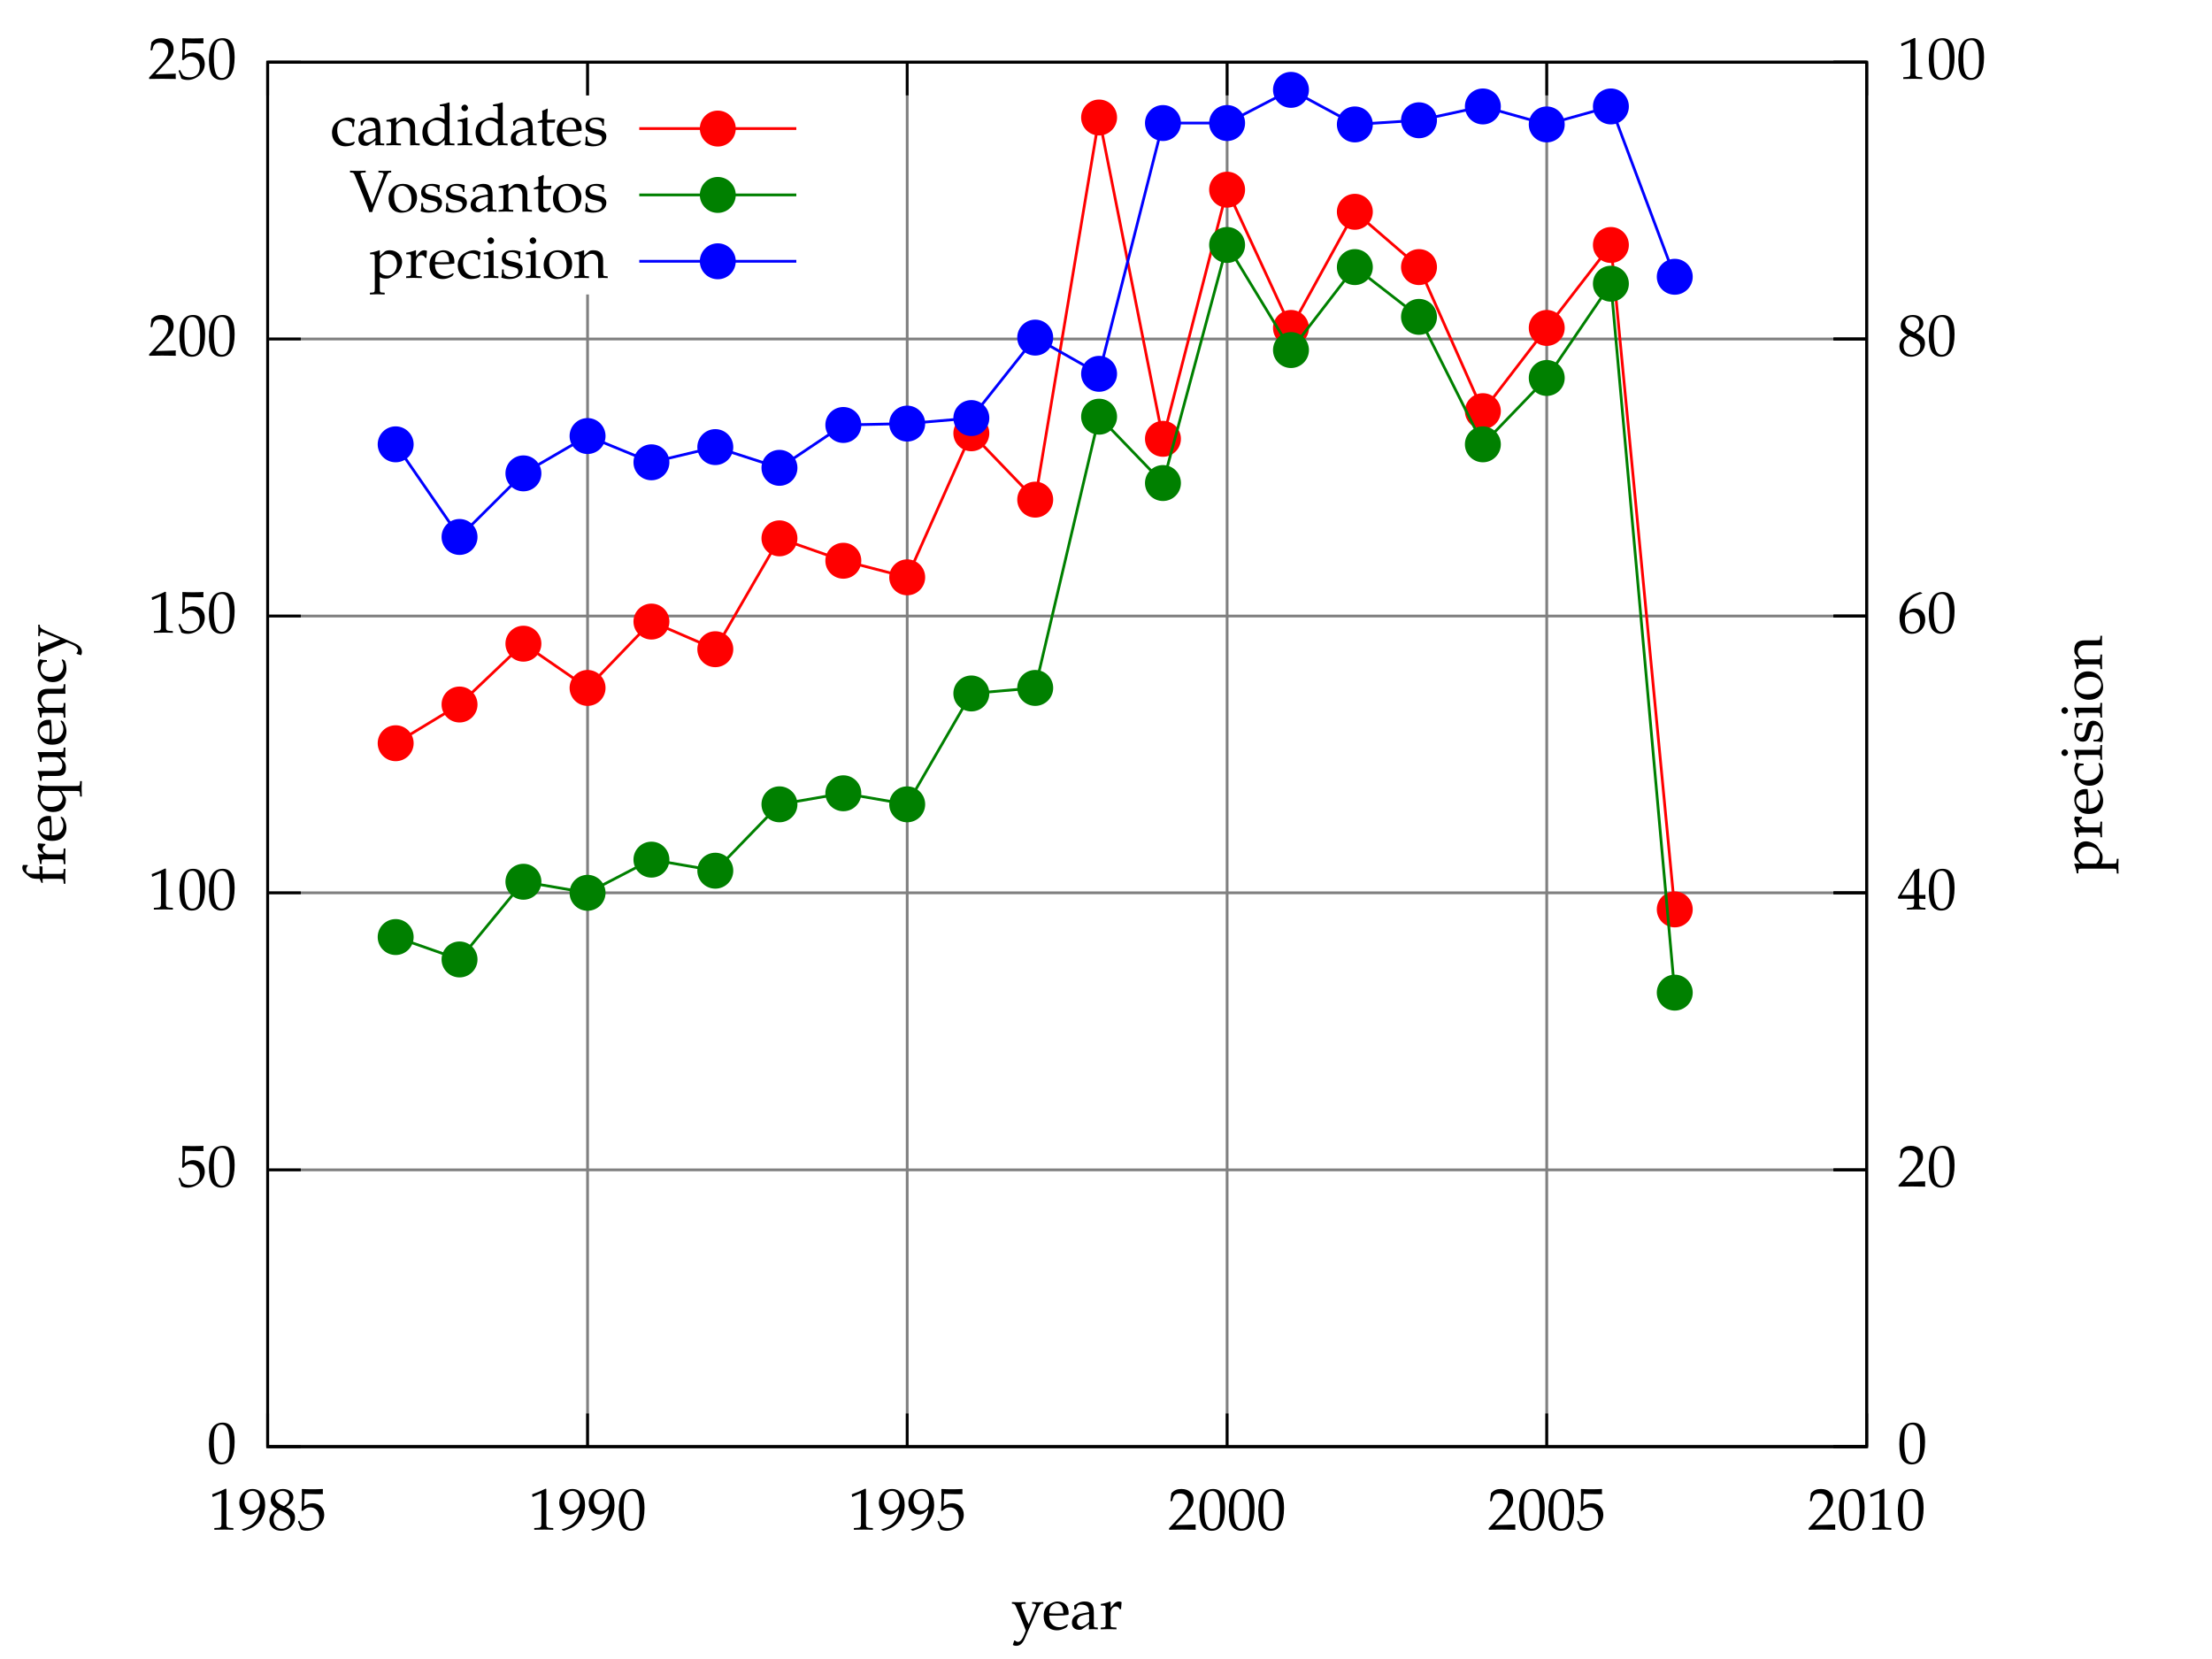
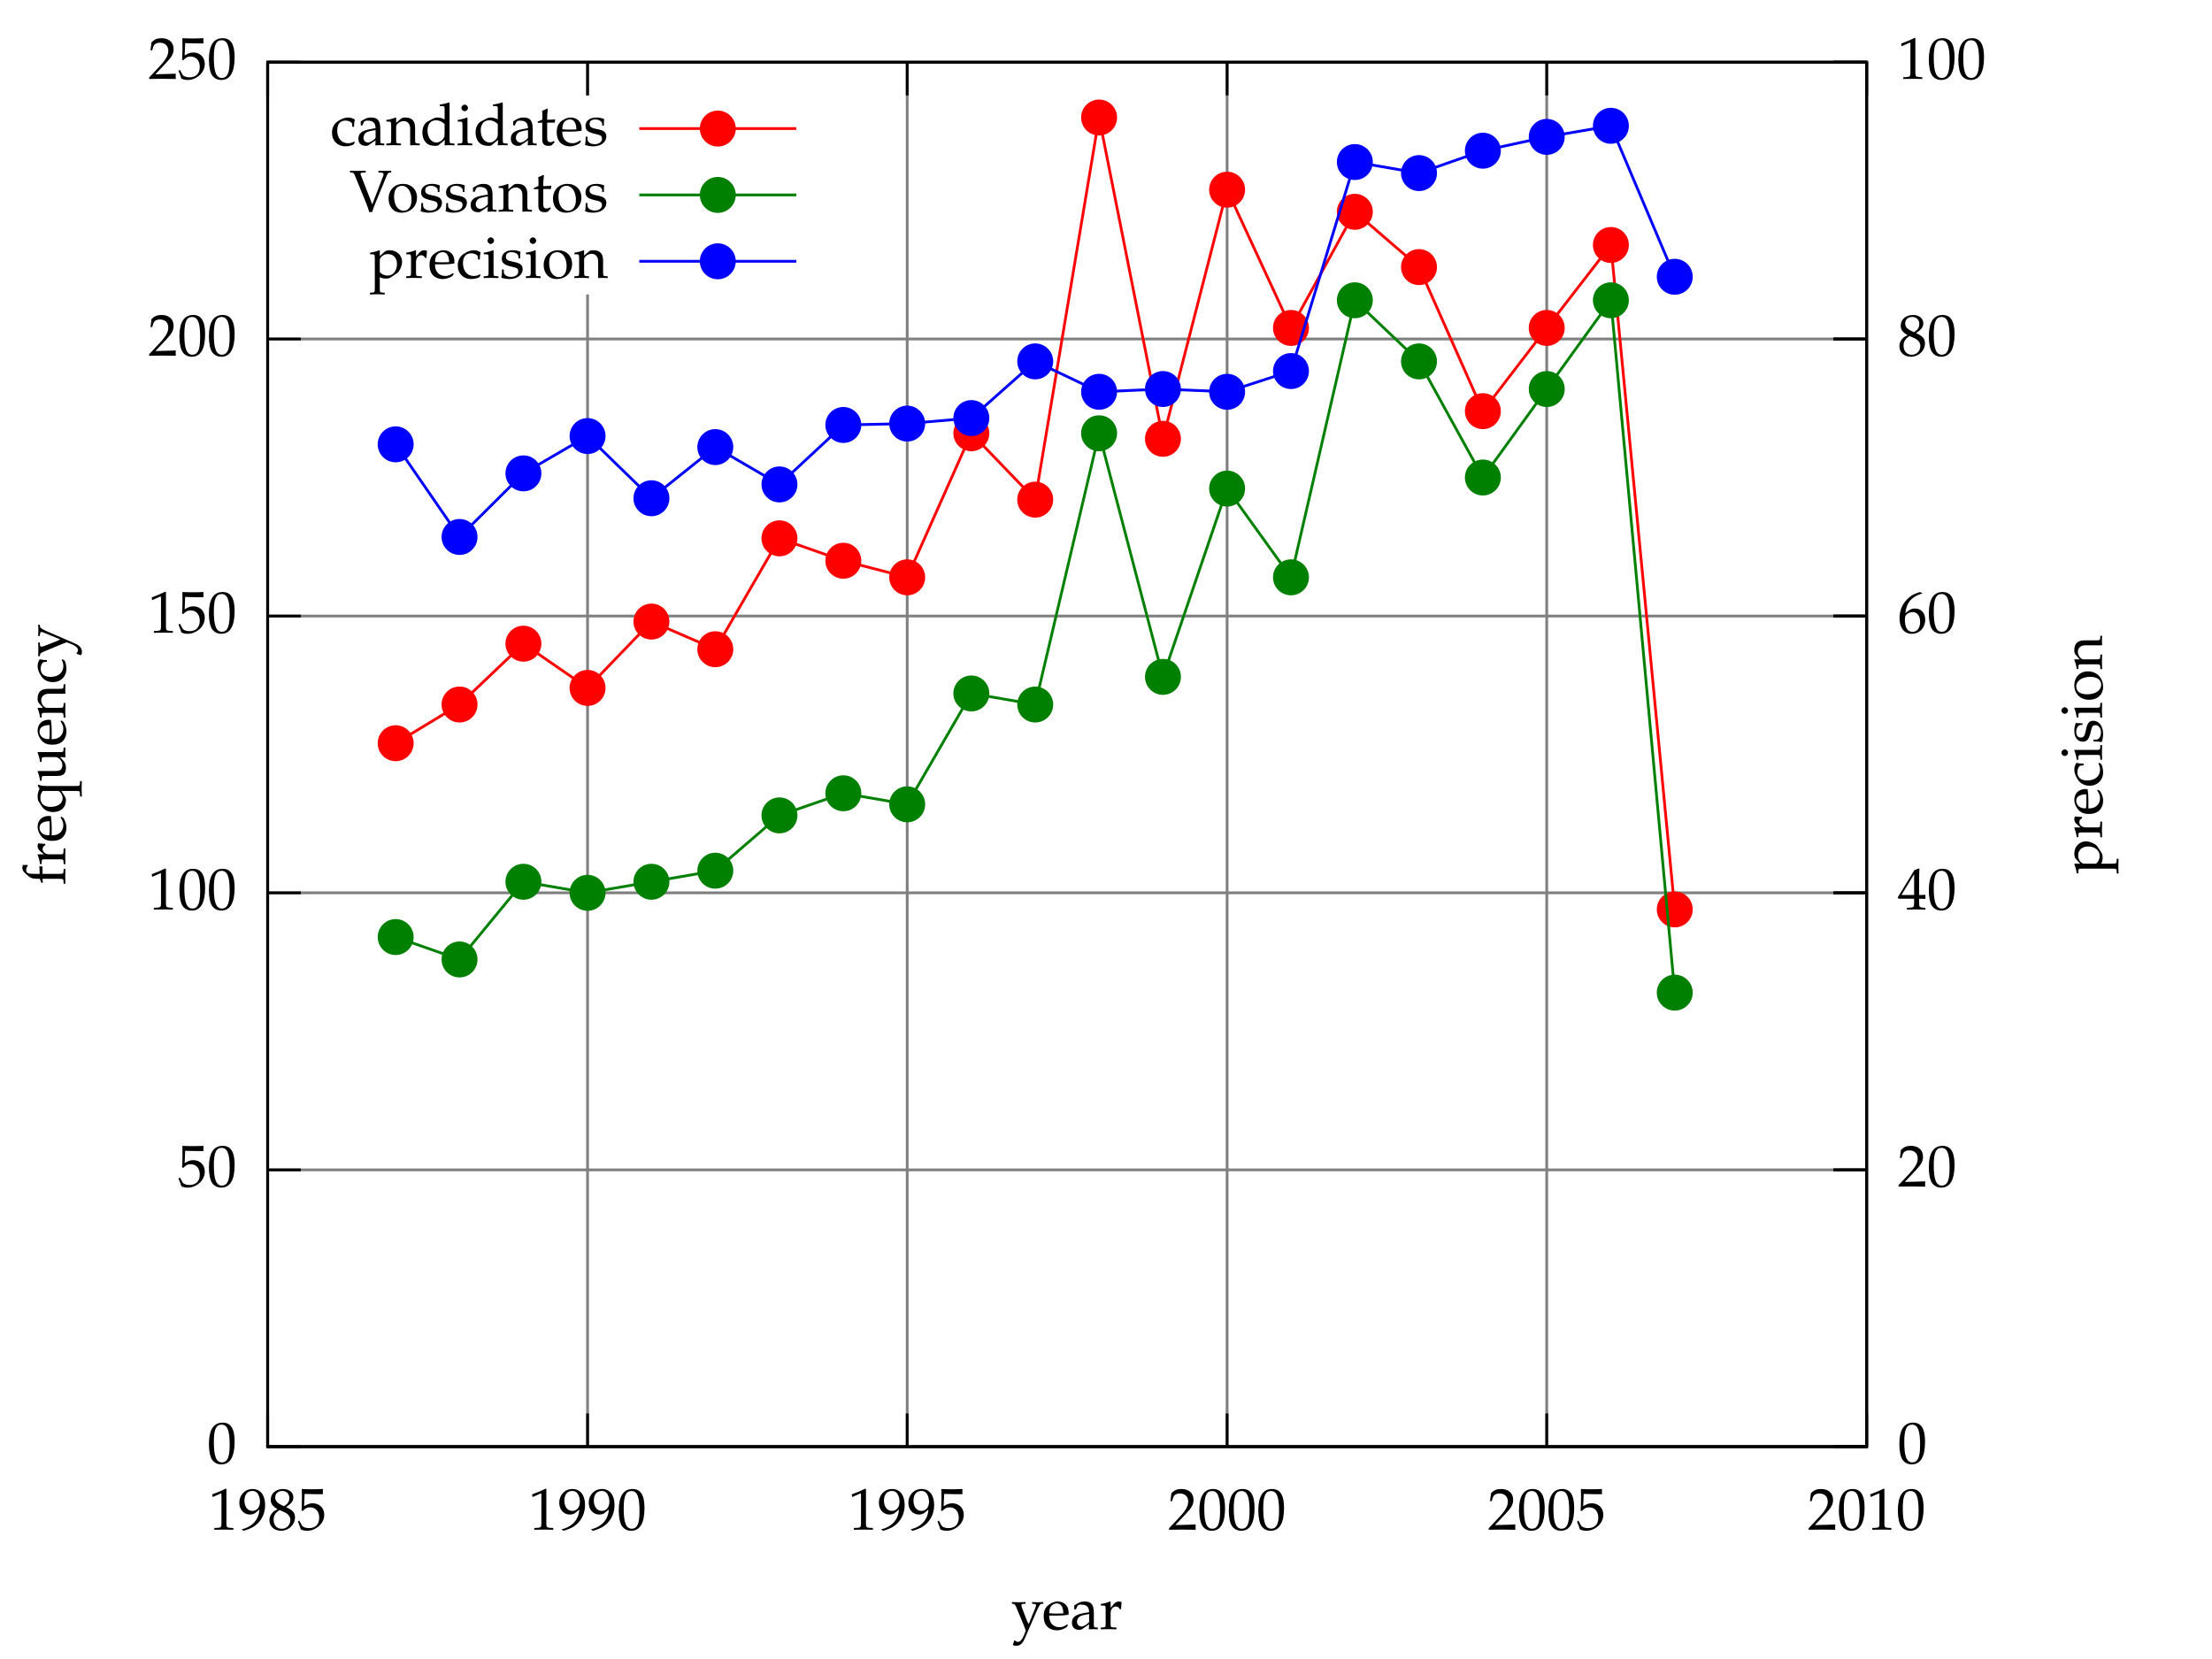
<svg xmlns="http://www.w3.org/2000/svg" xmlns:xlink="http://www.w3.org/1999/xlink" viewBox="0 0 800 600">
  <g id="gnuplot_canvas">
    <rect x="0" y="0" width="800" height="600" fill="none" />
    <defs>
      <circle id="gpDot" r="0.5" stroke-width="0.5" />
      <path id="gpPt0" stroke-width="0.167" stroke="currentColor" d="M-1,0 h2 M0,-1 v2" />
      <path id="gpPt1" stroke-width="0.167" stroke="currentColor" d="M-1,-1 L1,1 M1,-1 L-1,1" />
      <path id="gpPt2" stroke-width="0.167" stroke="currentColor" d="M-1,0 L1,0 M0,-1 L0,1 M-1,-1 L1,1 M-1,1 L1,-1" />
      <rect id="gpPt3" stroke-width="0.167" stroke="currentColor" x="-1" y="-1" width="2" height="2" />
      <rect id="gpPt4" stroke-width="0.167" stroke="currentColor" fill="currentColor" x="-1" y="-1" width="2" height="2" />
      <circle id="gpPt5" stroke-width="0.167" stroke="currentColor" cx="0" cy="0" r="1" />
      <use xlink:href="#gpPt5" id="gpPt6" fill="currentColor" stroke="none" />
      <path id="gpPt7" stroke-width="0.167" stroke="currentColor" d="M0,-1.33 L-1.33,0.67 L1.33,0.67 z" />
      <use xlink:href="#gpPt7" id="gpPt8" fill="currentColor" stroke="none" />
      <use xlink:href="#gpPt7" id="gpPt9" stroke="currentColor" transform="rotate(180)" />
      <use xlink:href="#gpPt9" id="gpPt10" fill="currentColor" stroke="none" />
      <use xlink:href="#gpPt3" id="gpPt11" stroke="currentColor" transform="rotate(45)" />
      <use xlink:href="#gpPt11" id="gpPt12" fill="currentColor" stroke="none" />
      <filter id="greybox" filterUnits="objectBoundingBox" x="0" y="0" height="1" width="1">
        <feFlood flood-color="lightgrey" flood-opacity="1" result="grey" />
        <feComposite in="SourceGraphic" in2="grey" operator="atop" />
      </filter>
    </defs>
-     <g style="fill:none; color:white; stroke:black; stroke-width:1.00; stroke-linecap:butt; stroke-linejoin:miter">
+     <g style="fill:none; color:white; stroke:currentColor; stroke-width:1.00; stroke-linecap:butt; stroke-linejoin:miter">
</g>
    <g style="fill:none; color:black; stroke:currentColor; stroke-width:1.00; stroke-linecap:butt; stroke-linejoin:miter">
</g>
    <g style="fill:none; color:red; stroke:currentColor; stroke-width:1.00; stroke-linecap:butt; stroke-linejoin:miter">
      <path stroke="gray" class="gridline" d="M96.8,523.2 L675.1,523.2  " />
    </g>
    <g style="fill:none; color:black; stroke:currentColor; stroke-width:1.00; stroke-linecap:butt; stroke-linejoin:miter">
      <path stroke="black" d="M96.8,523.2 L108.8,523.2 M675.1,523.2 L663.1,523.2  " />
      <g transform="translate(85.6,529.2)" style="stroke:none; fill:black; font-family:Palatino Linotype, Book Antiqua, Palatino, FreeSerif, serif; font-size:16.00pt; text-anchor:end">
        <text>
          <tspan> 0</tspan>
        </text>
      </g>
    </g>
    <g style="fill:none; color:red; stroke:currentColor; stroke-width:1.00; stroke-linecap:butt; stroke-linejoin:miter">
      <path stroke="gray" class="gridline" d="M96.8,423.1 L675.1,423.1  " />
    </g>
    <g style="fill:none; color:black; stroke:currentColor; stroke-width:1.00; stroke-linecap:butt; stroke-linejoin:miter">
      <path stroke="black" d="M96.8,423.1 L108.8,423.1 M675.1,423.1 L663.1,423.1  " />
      <g transform="translate(85.6,429.1)" style="stroke:none; fill:black; font-family:Palatino Linotype, Book Antiqua, Palatino, FreeSerif, serif; font-size:16.00pt; text-anchor:end">
        <text>
          <tspan> 50</tspan>
        </text>
      </g>
    </g>
    <g style="fill:none; color:red; stroke:currentColor; stroke-width:1.00; stroke-linecap:butt; stroke-linejoin:miter">
      <path stroke="gray" class="gridline" d="M96.8,322.9 L675.1,322.9  " />
    </g>
    <g style="fill:none; color:black; stroke:currentColor; stroke-width:1.00; stroke-linecap:butt; stroke-linejoin:miter">
      <path stroke="black" d="M96.8,322.9 L108.8,322.9 M675.1,322.9 L663.1,322.9  " />
      <g transform="translate(85.6,328.9)" style="stroke:none; fill:black; font-family:Palatino Linotype, Book Antiqua, Palatino, FreeSerif, serif; font-size:16.00pt; text-anchor:end">
        <text>
          <tspan> 100</tspan>
        </text>
      </g>
    </g>
    <g style="fill:none; color:red; stroke:currentColor; stroke-width:1.00; stroke-linecap:butt; stroke-linejoin:miter">
      <path stroke="gray" class="gridline" d="M96.8,222.8 L675.1,222.8  " />
    </g>
    <g style="fill:none; color:black; stroke:currentColor; stroke-width:1.00; stroke-linecap:butt; stroke-linejoin:miter">
      <path stroke="black" d="M96.8,222.8 L108.8,222.8 M675.1,222.8 L663.1,222.8  " />
      <g transform="translate(85.6,228.8)" style="stroke:none; fill:black; font-family:Palatino Linotype, Book Antiqua, Palatino, FreeSerif, serif; font-size:16.00pt; text-anchor:end">
        <text>
          <tspan> 150</tspan>
        </text>
      </g>
    </g>
    <g style="fill:none; color:red; stroke:currentColor; stroke-width:1.00; stroke-linecap:butt; stroke-linejoin:miter">
      <path stroke="gray" class="gridline" d="M96.8,122.6 L675.1,122.6  " />
    </g>
    <g style="fill:none; color:black; stroke:currentColor; stroke-width:1.00; stroke-linecap:butt; stroke-linejoin:miter">
      <path stroke="black" d="M96.8,122.6 L108.8,122.6 M675.1,122.6 L663.1,122.6  " />
      <g transform="translate(85.6,128.6)" style="stroke:none; fill:black; font-family:Palatino Linotype, Book Antiqua, Palatino, FreeSerif, serif; font-size:16.00pt; text-anchor:end">
        <text>
          <tspan> 200</tspan>
        </text>
      </g>
    </g>
    <g style="fill:none; color:red; stroke:currentColor; stroke-width:1.00; stroke-linecap:butt; stroke-linejoin:miter">
      <path stroke="gray" class="gridline" d="M96.8,22.5 L675.1,22.5  " />
    </g>
    <g style="fill:none; color:black; stroke:currentColor; stroke-width:1.00; stroke-linecap:butt; stroke-linejoin:miter">
      <path stroke="black" d="M96.8,22.5 L108.8,22.5 M675.1,22.5 L663.1,22.5  " />
      <g transform="translate(85.6,28.5)" style="stroke:none; fill:black; font-family:Palatino Linotype, Book Antiqua, Palatino, FreeSerif, serif; font-size:16.00pt; text-anchor:end">
        <text>
          <tspan> 250</tspan>
        </text>
      </g>
    </g>
    <g style="fill:none; color:red; stroke:currentColor; stroke-width:1.00; stroke-linecap:butt; stroke-linejoin:miter">
      <path stroke="gray" class="gridline" d="M96.8,523.2 L96.8,22.5  " />
    </g>
    <g style="fill:none; color:black; stroke:currentColor; stroke-width:1.00; stroke-linecap:butt; stroke-linejoin:miter">
      <path stroke="black" d="M96.8,523.2 L96.8,511.2 M96.8,22.5 L96.8,34.5  " />
      <g transform="translate(96.8,553.2)" style="stroke:none; fill:black; font-family:Palatino Linotype, Book Antiqua, Palatino, FreeSerif, serif; font-size:16.00pt; text-anchor:middle">
        <text>
          <tspan> 1985</tspan>
        </text>
      </g>
    </g>
    <g style="fill:none; color:red; stroke:currentColor; stroke-width:1.00; stroke-linecap:butt; stroke-linejoin:miter">
      <path stroke="gray" class="gridline" d="M212.5,523.2 L212.5,106.5 M212.5,34.5 L212.5,22.5  " />
    </g>
    <g style="fill:none; color:black; stroke:currentColor; stroke-width:1.00; stroke-linecap:butt; stroke-linejoin:miter">
      <path stroke="black" d="M212.5,523.2 L212.5,511.2 M212.5,22.5 L212.5,34.5  " />
      <g transform="translate(212.5,553.2)" style="stroke:none; fill:black; font-family:Palatino Linotype, Book Antiqua, Palatino, FreeSerif, serif; font-size:16.00pt; text-anchor:middle">
        <text>
          <tspan> 1990</tspan>
        </text>
      </g>
    </g>
    <g style="fill:none; color:red; stroke:currentColor; stroke-width:1.00; stroke-linecap:butt; stroke-linejoin:miter">
      <path stroke="gray" class="gridline" d="M328.1,523.2 L328.1,22.5  " />
    </g>
    <g style="fill:none; color:black; stroke:currentColor; stroke-width:1.00; stroke-linecap:butt; stroke-linejoin:miter">
      <path stroke="black" d="M328.1,523.2 L328.1,511.2 M328.1,22.5 L328.1,34.5  " />
      <g transform="translate(328.1,553.2)" style="stroke:none; fill:black; font-family:Palatino Linotype, Book Antiqua, Palatino, FreeSerif, serif; font-size:16.00pt; text-anchor:middle">
        <text>
          <tspan> 1995</tspan>
        </text>
      </g>
    </g>
    <g style="fill:none; color:red; stroke:currentColor; stroke-width:1.00; stroke-linecap:butt; stroke-linejoin:miter">
      <path stroke="gray" class="gridline" d="M443.8,523.2 L443.8,22.5  " />
    </g>
    <g style="fill:none; color:black; stroke:currentColor; stroke-width:1.00; stroke-linecap:butt; stroke-linejoin:miter">
      <path stroke="black" d="M443.8,523.2 L443.8,511.2 M443.8,22.5 L443.8,34.5  " />
      <g transform="translate(443.8,553.2)" style="stroke:none; fill:black; font-family:Palatino Linotype, Book Antiqua, Palatino, FreeSerif, serif; font-size:16.00pt; text-anchor:middle">
        <text>
          <tspan> 2000</tspan>
        </text>
      </g>
    </g>
    <g style="fill:none; color:red; stroke:currentColor; stroke-width:1.00; stroke-linecap:butt; stroke-linejoin:miter">
      <path stroke="gray" class="gridline" d="M559.4,523.2 L559.4,22.5  " />
    </g>
    <g style="fill:none; color:black; stroke:currentColor; stroke-width:1.00; stroke-linecap:butt; stroke-linejoin:miter">
      <path stroke="black" d="M559.4,523.2 L559.4,511.2 M559.4,22.5 L559.4,34.5  " />
      <g transform="translate(559.4,553.2)" style="stroke:none; fill:black; font-family:Palatino Linotype, Book Antiqua, Palatino, FreeSerif, serif; font-size:16.00pt; text-anchor:middle">
        <text>
          <tspan> 2005</tspan>
        </text>
      </g>
    </g>
    <g style="fill:none; color:red; stroke:currentColor; stroke-width:1.00; stroke-linecap:butt; stroke-linejoin:miter">
      <path stroke="gray" class="gridline" d="M675.1,523.2 L675.1,22.5  " />
    </g>
    <g style="fill:none; color:black; stroke:currentColor; stroke-width:1.00; stroke-linecap:butt; stroke-linejoin:miter">
      <path stroke="black" d="M675.1,523.2 L675.1,511.2 M675.1,22.5 L675.1,34.5  " />
      <g transform="translate(675.1,553.2)" style="stroke:none; fill:black; font-family:Palatino Linotype, Book Antiqua, Palatino, FreeSerif, serif; font-size:16.00pt; text-anchor:middle">
        <text>
          <tspan> 2010</tspan>
        </text>
      </g>
      <path stroke="black" d="M675.1,523.2 L663.1,523.2  " />
      <g transform="translate(686.3,529.2)" style="stroke:none; fill:black; font-family:Palatino Linotype, Book Antiqua, Palatino, FreeSerif, serif; font-size:16.00pt; text-anchor:start">
        <text>
          <tspan> 0</tspan>
        </text>
      </g>
      <path stroke="black" d="M675.1,423.1 L663.1,423.1  " />
      <g transform="translate(686.3,429.1)" style="stroke:none; fill:black; font-family:Palatino Linotype, Book Antiqua, Palatino, FreeSerif, serif; font-size:16.00pt; text-anchor:start">
        <text>
          <tspan> 20</tspan>
        </text>
      </g>
      <path stroke="black" d="M675.1,322.9 L663.1,322.9  " />
      <g transform="translate(686.3,328.9)" style="stroke:none; fill:black; font-family:Palatino Linotype, Book Antiqua, Palatino, FreeSerif, serif; font-size:16.00pt; text-anchor:start">
        <text>
          <tspan> 40</tspan>
        </text>
      </g>
      <path stroke="black" d="M675.1,222.8 L663.1,222.8  " />
      <g transform="translate(686.3,228.8)" style="stroke:none; fill:black; font-family:Palatino Linotype, Book Antiqua, Palatino, FreeSerif, serif; font-size:16.00pt; text-anchor:start">
        <text>
          <tspan> 60</tspan>
        </text>
      </g>
      <path stroke="black" d="M675.1,122.6 L663.1,122.6  " />
      <g transform="translate(686.3,128.6)" style="stroke:none; fill:black; font-family:Palatino Linotype, Book Antiqua, Palatino, FreeSerif, serif; font-size:16.00pt; text-anchor:start">
        <text>
          <tspan> 80</tspan>
        </text>
      </g>
      <path stroke="black" d="M675.1,22.5 L663.1,22.5  " />
      <g transform="translate(686.3,28.5)" style="stroke:none; fill:black; font-family:Palatino Linotype, Book Antiqua, Palatino, FreeSerif, serif; font-size:16.00pt; text-anchor:start">
        <text>
          <tspan> 100</tspan>
        </text>
      </g>
      <path stroke="black" d="M96.8,22.5 L96.8,523.2 L675.1,523.2 L675.1,22.5 L96.8,22.5 Z  " />
      <g transform="translate(23.6,272.9) rotate(270)" style="stroke:none; fill:black; font-family:Palatino Linotype, Book Antiqua, Palatino, FreeSerif, serif; font-size:16.00pt; text-anchor:middle">
        <text>
          <tspan>frequency</tspan>
        </text>
      </g>
      <g transform="translate(760.2,272.9) rotate(270)" style="stroke:none; fill:black; font-family:Palatino Linotype, Book Antiqua, Palatino, FreeSerif, serif; font-size:16.00pt; text-anchor:middle">
        <text>
          <tspan>precision</tspan>
        </text>
      </g>
      <g transform="translate(385.9,589.2)" style="stroke:none; fill:black; font-family:Palatino Linotype, Book Antiqua, Palatino, FreeSerif, serif; font-size:16.00pt; text-anchor:middle">
        <text>
          <tspan>year</tspan>
        </text>
      </g>
    </g>
    <g id="gnuplot_plot_1">
      <g style="fill:none; color:red; stroke:currentColor; stroke-width:1.00; stroke-linecap:butt; stroke-linejoin:miter">
        <g transform="translate(220.0,52.5)" style="stroke:none; fill:black; font-family:Palatino Linotype, Book Antiqua, Palatino, FreeSerif, serif; font-size:16.00pt; text-anchor:end">
          <text>
            <tspan>candidates</tspan>
          </text>
        </g>
        <path d="M231.2,46.5 L288.0,46.5 M143.1,268.8 L166.2,254.8 L189.3,232.8 L212.5,248.8 L235.6,224.8 L258.7,234.8    L281.9,194.7 L305.0,202.8 L328.1,208.8 L351.3,156.7 L374.4,180.7 L397.5,42.5 L420.6,158.7 L443.8,68.6    L466.9,118.6 L490.0,76.6 L513.2,96.6 L536.3,148.7 L559.4,118.6 L582.6,88.6 L605.7,328.9  " />
        <use xlink:href="#gpPt6" transform="translate(143.1,268.8) scale(6.00)" />
        <use xlink:href="#gpPt6" transform="translate(166.2,254.8) scale(6.00)" />
        <use xlink:href="#gpPt6" transform="translate(189.3,232.8) scale(6.00)" />
        <use xlink:href="#gpPt6" transform="translate(212.5,248.8) scale(6.00)" />
        <use xlink:href="#gpPt6" transform="translate(235.6,224.8) scale(6.00)" />
        <use xlink:href="#gpPt6" transform="translate(258.7,234.8) scale(6.00)" />
        <use xlink:href="#gpPt6" transform="translate(281.9,194.7) scale(6.00)" />
        <use xlink:href="#gpPt6" transform="translate(305.0,202.8) scale(6.00)" />
        <use xlink:href="#gpPt6" transform="translate(328.1,208.8) scale(6.00)" />
        <use xlink:href="#gpPt6" transform="translate(351.3,156.7) scale(6.00)" />
        <use xlink:href="#gpPt6" transform="translate(374.4,180.7) scale(6.00)" />
        <use xlink:href="#gpPt6" transform="translate(397.5,42.5) scale(6.00)" />
        <use xlink:href="#gpPt6" transform="translate(420.6,158.7) scale(6.00)" />
        <use xlink:href="#gpPt6" transform="translate(443.8,68.6) scale(6.00)" />
        <use xlink:href="#gpPt6" transform="translate(466.9,118.6) scale(6.00)" />
        <use xlink:href="#gpPt6" transform="translate(490.0,76.6) scale(6.00)" />
        <use xlink:href="#gpPt6" transform="translate(513.2,96.6) scale(6.00)" />
        <use xlink:href="#gpPt6" transform="translate(536.3,148.7) scale(6.00)" />
        <use xlink:href="#gpPt6" transform="translate(559.4,118.6) scale(6.00)" />
        <use xlink:href="#gpPt6" transform="translate(582.6,88.6) scale(6.00)" />
        <use xlink:href="#gpPt6" transform="translate(605.7,328.9) scale(6.00)" />
        <use xlink:href="#gpPt6" transform="translate(259.6,46.5) scale(6.00)" />
      </g>
    </g>
    <g id="gnuplot_plot_2">
      <g style="fill:none; color:green; stroke:currentColor; stroke-width:1.00; stroke-linecap:butt; stroke-linejoin:miter">
        <g transform="translate(220.0,76.5)" style="stroke:none; fill:black; font-family:Palatino Linotype, Book Antiqua, Palatino, FreeSerif, serif; font-size:16.00pt; text-anchor:end">
          <text>
            <tspan>Vossantos</tspan>
          </text>
        </g>
-         <path d="M231.2,70.5 L288.0,70.5 M143.1,338.9 L166.2,347.0 L189.3,318.9 L212.5,322.9 L235.6,310.9 L258.7,314.9    L281.9,290.9 L305.0,286.9 L328.1,290.9 L351.3,250.8 L374.4,248.8 L397.5,150.7 L420.6,174.7 L443.8,88.6    L466.9,126.6 L490.0,96.6 L513.2,114.6 L536.3,160.7 L559.4,136.7 L582.6,102.6 L605.7,359.0  " />
+         <path d="M231.2,70.5 L288.0,70.5 M143.1,338.9 L166.2,347.0 L189.3,318.9 L212.5,322.9 L235.6,318.9 L258.7,314.9    L281.9,294.9 L305.0,286.9 L328.1,290.9 L351.3,250.8 L374.4,254.8 L397.5,156.7 L420.6,244.8 L443.8,176.7    L466.9,208.8 L490.0,108.6 L513.2,130.7 L536.3,172.7 L559.4,140.7 L582.6,108.6 L605.7,359.0  " />
        <use xlink:href="#gpPt6" transform="translate(143.1,338.9) scale(6.00)" />
        <use xlink:href="#gpPt6" transform="translate(166.2,347.0) scale(6.00)" />
        <use xlink:href="#gpPt6" transform="translate(189.3,318.9) scale(6.00)" />
        <use xlink:href="#gpPt6" transform="translate(212.5,322.9) scale(6.00)" />
-         <use xlink:href="#gpPt6" transform="translate(235.6,310.9) scale(6.00)" />
+         <use xlink:href="#gpPt6" transform="translate(235.6,318.9) scale(6.00)" />
        <use xlink:href="#gpPt6" transform="translate(258.7,314.9) scale(6.00)" />
-         <use xlink:href="#gpPt6" transform="translate(281.9,290.9) scale(6.00)" />
+         <use xlink:href="#gpPt6" transform="translate(281.9,294.9) scale(6.00)" />
        <use xlink:href="#gpPt6" transform="translate(305.0,286.9) scale(6.00)" />
        <use xlink:href="#gpPt6" transform="translate(328.1,290.9) scale(6.00)" />
        <use xlink:href="#gpPt6" transform="translate(351.3,250.8) scale(6.00)" />
-         <use xlink:href="#gpPt6" transform="translate(374.4,248.8) scale(6.00)" />
-         <use xlink:href="#gpPt6" transform="translate(397.5,150.7) scale(6.00)" />
-         <use xlink:href="#gpPt6" transform="translate(420.6,174.7) scale(6.00)" />
-         <use xlink:href="#gpPt6" transform="translate(443.8,88.6) scale(6.00)" />
-         <use xlink:href="#gpPt6" transform="translate(466.9,126.6) scale(6.00)" />
-         <use xlink:href="#gpPt6" transform="translate(490.0,96.6) scale(6.00)" />
-         <use xlink:href="#gpPt6" transform="translate(513.2,114.6) scale(6.00)" />
-         <use xlink:href="#gpPt6" transform="translate(536.3,160.7) scale(6.00)" />
-         <use xlink:href="#gpPt6" transform="translate(559.4,136.7) scale(6.00)" />
-         <use xlink:href="#gpPt6" transform="translate(582.6,102.6) scale(6.00)" />
+         <use xlink:href="#gpPt6" transform="translate(374.4,254.8) scale(6.00)" />
+         <use xlink:href="#gpPt6" transform="translate(397.5,156.7) scale(6.00)" />
+         <use xlink:href="#gpPt6" transform="translate(420.6,244.8) scale(6.00)" />
+         <use xlink:href="#gpPt6" transform="translate(443.8,176.7) scale(6.00)" />
+         <use xlink:href="#gpPt6" transform="translate(466.9,208.8) scale(6.00)" />
+         <use xlink:href="#gpPt6" transform="translate(490.0,108.6) scale(6.00)" />
+         <use xlink:href="#gpPt6" transform="translate(513.2,130.7) scale(6.00)" />
+         <use xlink:href="#gpPt6" transform="translate(536.3,172.7) scale(6.00)" />
+         <use xlink:href="#gpPt6" transform="translate(559.4,140.7) scale(6.00)" />
+         <use xlink:href="#gpPt6" transform="translate(582.6,108.6) scale(6.00)" />
        <use xlink:href="#gpPt6" transform="translate(605.7,359.0) scale(6.00)" />
        <use xlink:href="#gpPt6" transform="translate(259.6,70.5) scale(6.00)" />
      </g>
    </g>
    <g id="gnuplot_plot_3">
      <g style="fill:none; color:blue; stroke:currentColor; stroke-width:1.00; stroke-linecap:butt; stroke-linejoin:miter">
        <g transform="translate(220.0,100.5)" style="stroke:none; fill:black; font-family:Palatino Linotype, Book Antiqua, Palatino, FreeSerif, serif; font-size:16.00pt; text-anchor:end">
          <text>
            <tspan>precision</tspan>
          </text>
        </g>
-         <path d="M231.2,94.5 L288.0,94.5 M143.1,160.7 L166.2,194.2 L189.3,171.2 L212.5,157.7 L235.6,167.2 L258.7,161.7    L281.9,169.2 L305.0,153.7 L328.1,153.2 L351.3,151.2 L374.4,122.1 L397.5,135.2 L420.6,44.5 L443.8,44.5    L466.9,32.5 L490.0,45.0 L513.2,43.5 L536.3,38.5 L559.4,45.0 L582.6,38.5 L605.7,100.1  " />
+         <path d="M231.2,94.5 L288.0,94.5 M143.1,160.7 L166.2,194.2 L189.3,171.2 L212.5,157.7 L235.6,180.2 L258.7,161.7    L281.9,175.2 L305.0,153.7 L328.1,153.2 L351.3,151.2 L374.4,130.7 L397.5,141.7 L420.6,140.7 L443.8,141.7    L466.9,134.2 L490.0,58.6 L513.2,62.6 L536.3,54.5 L559.4,49.5 L582.6,45.5 L605.7,100.1  " />
        <use xlink:href="#gpPt6" transform="translate(143.1,160.7) scale(6.00)" />
        <use xlink:href="#gpPt6" transform="translate(166.2,194.2) scale(6.00)" />
        <use xlink:href="#gpPt6" transform="translate(189.3,171.2) scale(6.00)" />
        <use xlink:href="#gpPt6" transform="translate(212.5,157.7) scale(6.00)" />
-         <use xlink:href="#gpPt6" transform="translate(235.6,167.2) scale(6.00)" />
+         <use xlink:href="#gpPt6" transform="translate(235.6,180.2) scale(6.00)" />
        <use xlink:href="#gpPt6" transform="translate(258.7,161.7) scale(6.00)" />
-         <use xlink:href="#gpPt6" transform="translate(281.9,169.2) scale(6.00)" />
+         <use xlink:href="#gpPt6" transform="translate(281.9,175.2) scale(6.00)" />
        <use xlink:href="#gpPt6" transform="translate(305.0,153.7) scale(6.00)" />
        <use xlink:href="#gpPt6" transform="translate(328.1,153.2) scale(6.00)" />
        <use xlink:href="#gpPt6" transform="translate(351.3,151.2) scale(6.00)" />
-         <use xlink:href="#gpPt6" transform="translate(374.4,122.1) scale(6.00)" />
-         <use xlink:href="#gpPt6" transform="translate(397.5,135.2) scale(6.00)" />
-         <use xlink:href="#gpPt6" transform="translate(420.6,44.5) scale(6.00)" />
-         <use xlink:href="#gpPt6" transform="translate(443.8,44.5) scale(6.00)" />
-         <use xlink:href="#gpPt6" transform="translate(466.9,32.5) scale(6.00)" />
-         <use xlink:href="#gpPt6" transform="translate(490.0,45.0) scale(6.00)" />
-         <use xlink:href="#gpPt6" transform="translate(513.2,43.5) scale(6.00)" />
-         <use xlink:href="#gpPt6" transform="translate(536.3,38.5) scale(6.00)" />
-         <use xlink:href="#gpPt6" transform="translate(559.4,45.0) scale(6.00)" />
-         <use xlink:href="#gpPt6" transform="translate(582.6,38.5) scale(6.00)" />
+         <use xlink:href="#gpPt6" transform="translate(374.4,130.7) scale(6.00)" />
+         <use xlink:href="#gpPt6" transform="translate(397.5,141.7) scale(6.00)" />
+         <use xlink:href="#gpPt6" transform="translate(420.6,140.7) scale(6.00)" />
+         <use xlink:href="#gpPt6" transform="translate(443.8,141.7) scale(6.00)" />
+         <use xlink:href="#gpPt6" transform="translate(466.9,134.2) scale(6.00)" />
+         <use xlink:href="#gpPt6" transform="translate(490.0,58.6) scale(6.00)" />
+         <use xlink:href="#gpPt6" transform="translate(513.2,62.6) scale(6.00)" />
+         <use xlink:href="#gpPt6" transform="translate(536.3,54.5) scale(6.00)" />
+         <use xlink:href="#gpPt6" transform="translate(559.4,49.5) scale(6.00)" />
+         <use xlink:href="#gpPt6" transform="translate(582.6,45.5) scale(6.00)" />
        <use xlink:href="#gpPt6" transform="translate(605.7,100.1) scale(6.00)" />
        <use xlink:href="#gpPt6" transform="translate(259.6,94.5) scale(6.00)" />
      </g>
    </g>
    <g style="fill:none; color:black; stroke:currentColor; stroke-width:1.00; stroke-linecap:butt; stroke-linejoin:miter">
      <path stroke="black" d="M96.8,22.5 L96.8,523.2 L675.1,523.2 L675.1,22.5 L96.8,22.5 Z  " />
    </g>
  </g>
</svg>
